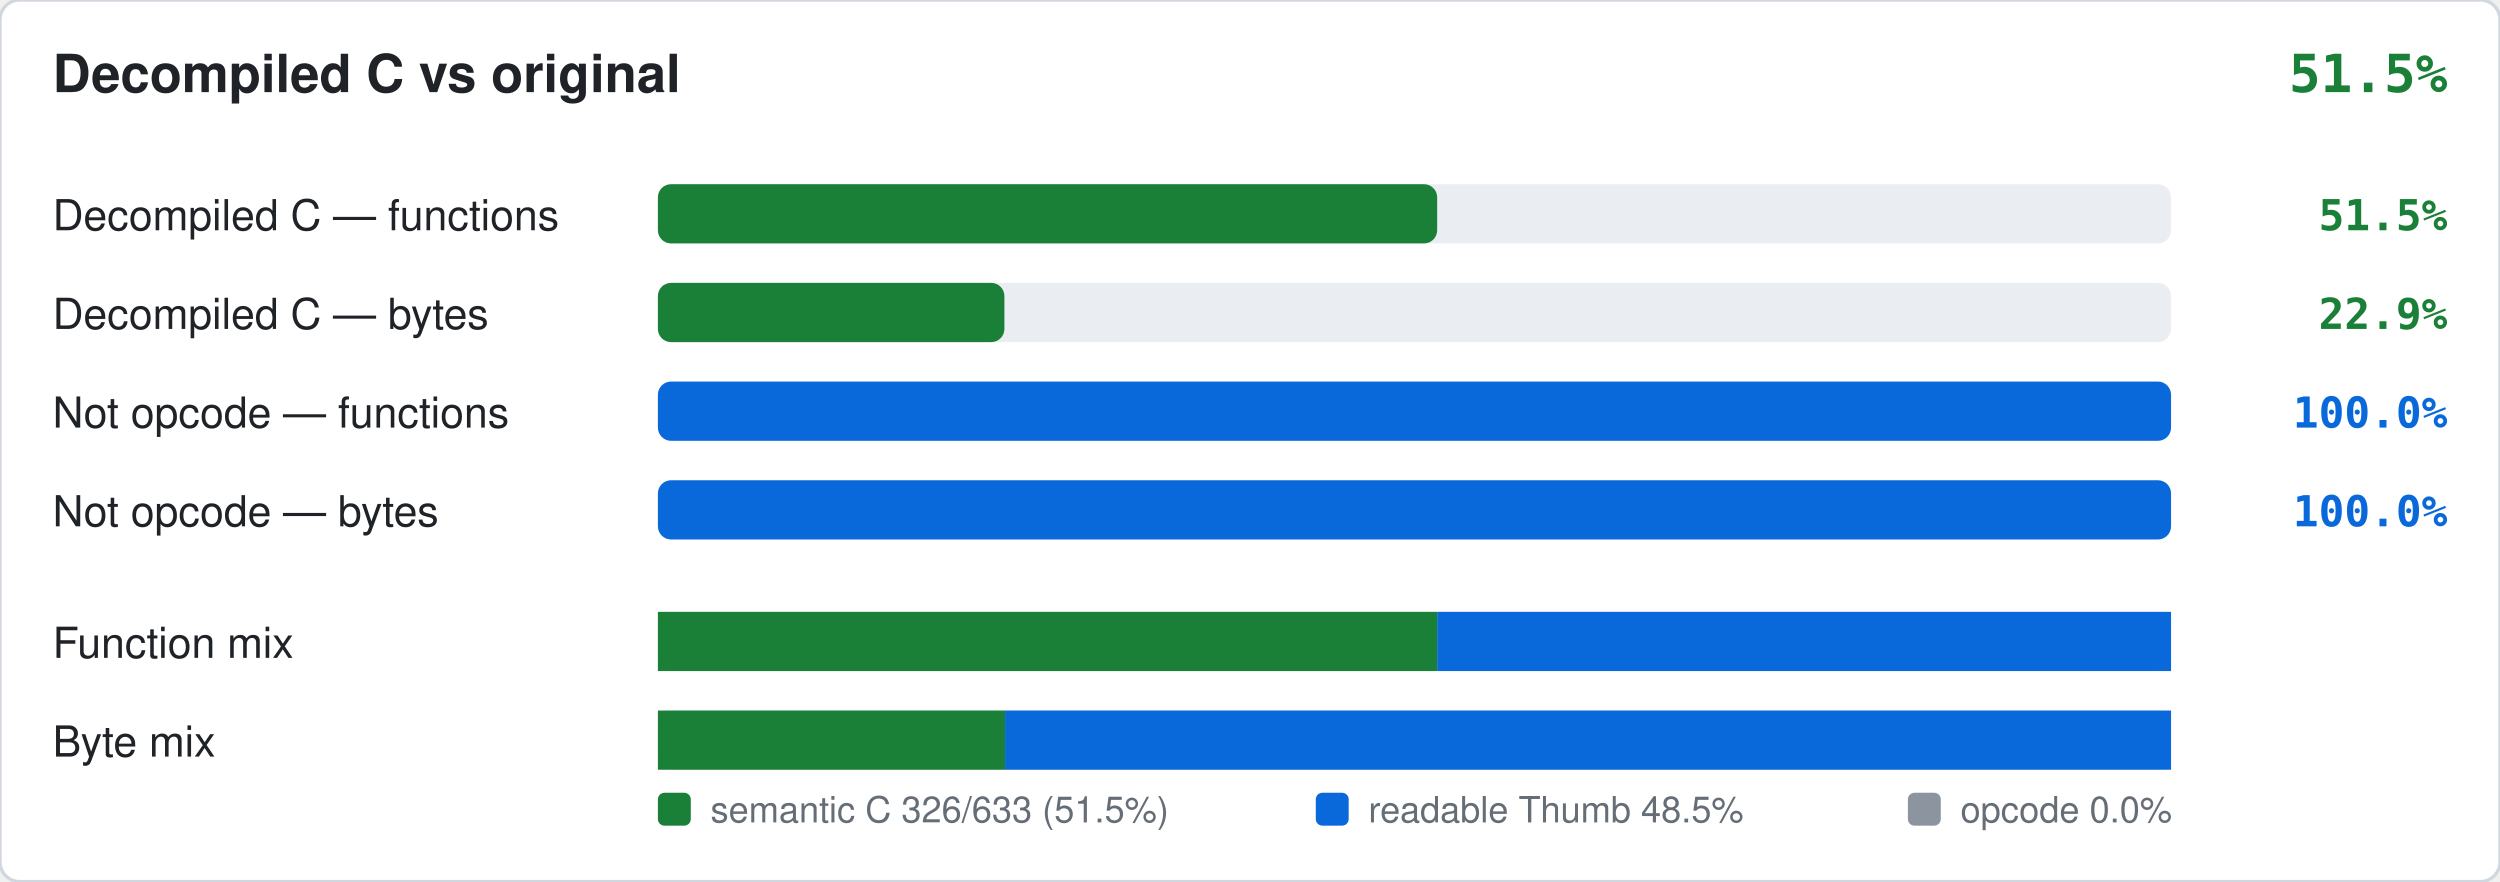
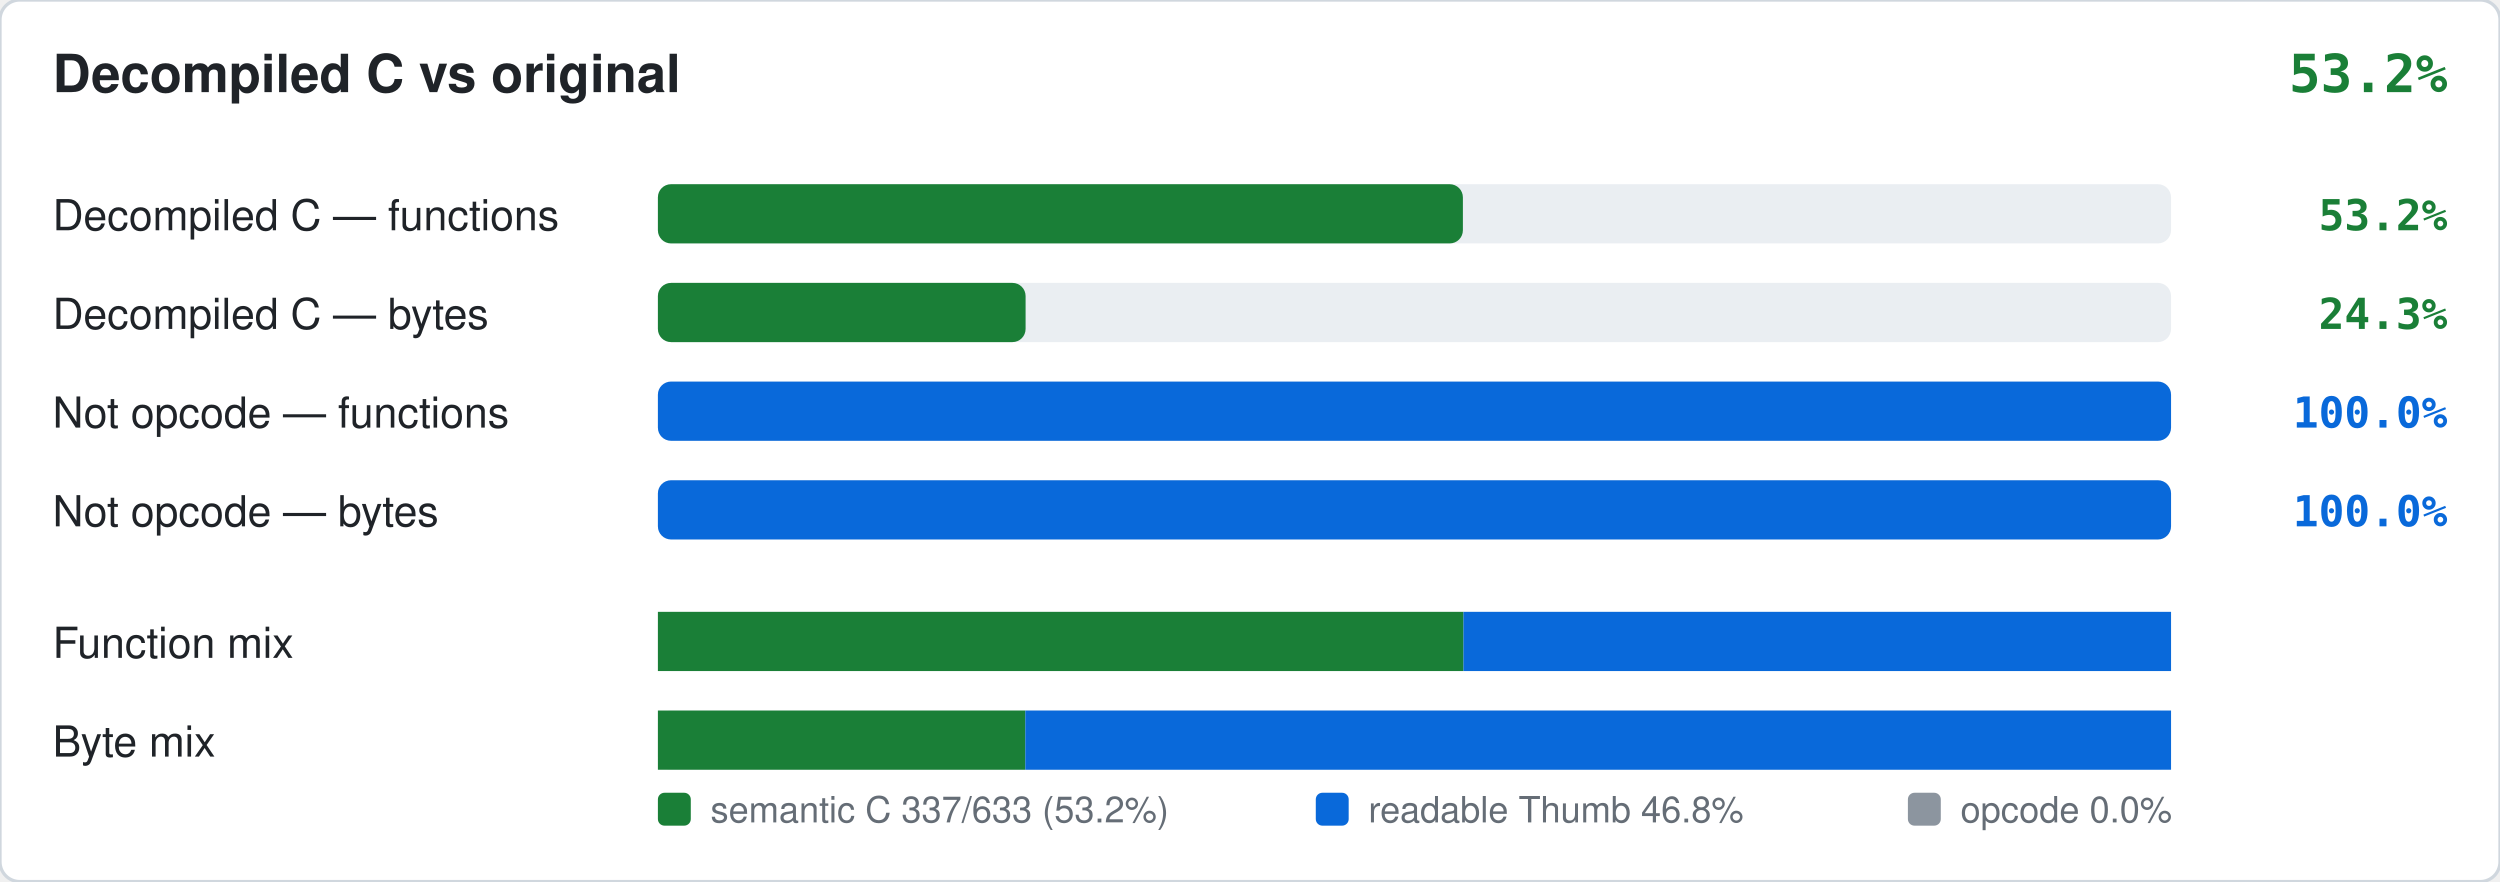
- <svg xmlns="http://www.w3.org/2000/svg" width="760" height="268" viewBox="0 0 760 268" role="img" aria-label="Decompiled C 51.5% functions, 22.9% bytes (326/633, 20,712/90,272)">
+ <svg xmlns="http://www.w3.org/2000/svg" width="760" height="268" viewBox="0 0 760 268" role="img" aria-label="Decompiled C 53.2% functions, 24.3% bytes (337/633, 21,920/90,272)">
  <rect width="760" height="268" rx="6" fill="#ffffff" stroke="#d0d7de" />
  <text x="16" y="28" font-family="-apple-system,BlinkMacSystemFont,Segoe UI,Helvetica,Arial,sans-serif" font-size="16" font-weight="600" fill="#1f2328">Decompiled C vs original</text>
-   <text x="744" y="28" text-anchor="end" font-family="ui-monospace,SFMono-Regular,Menlo,Consolas,monospace" font-size="16" font-weight="700" fill="#1a7f37">51.5%</text>
+   <text x="744" y="28" text-anchor="end" font-family="ui-monospace,SFMono-Regular,Menlo,Consolas,monospace" font-size="16" font-weight="700" fill="#1a7f37">53.2%</text>
  <text x="16" y="70" font-family="-apple-system,BlinkMacSystemFont,Segoe UI,Helvetica,Arial,sans-serif" font-size="13" fill="#1f2328">Decompiled C — functions</text>
  <rect x="200.00" y="56.00" width="460.00" height="18.00" rx="4" fill="#eaeef2" />
-   <rect x="200.00" y="56.00" width="236.90" height="18.00" rx="4" fill="#1a7f37" />
-   <text x="744" y="70" text-anchor="end" font-family="ui-monospace,SFMono-Regular,Menlo,Consolas,monospace" font-size="13" font-weight="700" fill="#1a7f37">51.5%</text>
+   <rect x="200.00" y="56.00" width="244.72" height="18.00" rx="4" fill="#1a7f37" />
+   <text x="744" y="70" text-anchor="end" font-family="ui-monospace,SFMono-Regular,Menlo,Consolas,monospace" font-size="13" font-weight="700" fill="#1a7f37">53.2%</text>
  <text x="16" y="100" font-family="-apple-system,BlinkMacSystemFont,Segoe UI,Helvetica,Arial,sans-serif" font-size="13" fill="#1f2328">Decompiled C — bytes</text>
  <rect x="200.00" y="86.00" width="460.00" height="18.00" rx="4" fill="#eaeef2" />
-   <rect x="200.00" y="86.00" width="105.34" height="18.00" rx="4" fill="#1a7f37" />
-   <text x="744" y="100" text-anchor="end" font-family="ui-monospace,SFMono-Regular,Menlo,Consolas,monospace" font-size="13" font-weight="700" fill="#1a7f37">22.9%</text>
+   <rect x="200.00" y="86.00" width="111.78" height="18.00" rx="4" fill="#1a7f37" />
+   <text x="744" y="100" text-anchor="end" font-family="ui-monospace,SFMono-Regular,Menlo,Consolas,monospace" font-size="13" font-weight="700" fill="#1a7f37">24.3%</text>
  <text x="16" y="130" font-family="-apple-system,BlinkMacSystemFont,Segoe UI,Helvetica,Arial,sans-serif" font-size="13" fill="#1f2328">Not opcode — functions</text>
  <rect x="200.00" y="116.00" width="460.00" height="18.00" rx="4" fill="#eaeef2" />
  <rect x="200.00" y="116.00" width="460.00" height="18.00" rx="4" fill="#0969da" />
  <text x="744" y="130" text-anchor="end" font-family="ui-monospace,SFMono-Regular,Menlo,Consolas,monospace" font-size="13" font-weight="700" fill="#0969da">100.0%</text>
  <text x="16" y="160" font-family="-apple-system,BlinkMacSystemFont,Segoe UI,Helvetica,Arial,sans-serif" font-size="13" fill="#1f2328">Not opcode — bytes</text>
  <rect x="200.00" y="146.00" width="460.00" height="18.00" rx="4" fill="#eaeef2" />
  <rect x="200.00" y="146.00" width="460.00" height="18.00" rx="4" fill="#0969da" />
  <text x="744" y="160" text-anchor="end" font-family="ui-monospace,SFMono-Regular,Menlo,Consolas,monospace" font-size="13" font-weight="700" fill="#0969da">100.0%</text>
  <text x="16" y="200" font-family="-apple-system,BlinkMacSystemFont,Segoe UI,Helvetica,Arial,sans-serif" font-size="13" fill="#1f2328">Function mix</text>
  <rect x="200.00" y="186.00" width="460.00" height="18.00" rx="4" fill="#eaeef2" />
-   <rect x="200.00" y="186.00" width="236.90" height="18.00" fill="#1a7f37" />
-   <rect x="436.90" y="186.00" width="223.10" height="18.00" fill="#0969da" />
+   <rect x="200.00" y="186.00" width="244.90" height="18.00" fill="#1a7f37" />
+   <rect x="444.90" y="186.00" width="215.10" height="18.00" fill="#0969da" />
  <text x="16" y="230" font-family="-apple-system,BlinkMacSystemFont,Segoe UI,Helvetica,Arial,sans-serif" font-size="13" fill="#1f2328">Byte mix</text>
  <rect x="200.00" y="216.00" width="460.00" height="18.00" rx="4" fill="#eaeef2" />
-   <rect x="200.00" y="216.00" width="105.54" height="18.00" fill="#1a7f37" />
-   <rect x="305.54" y="216.00" width="354.46" height="18.00" fill="#0969da" />
+   <rect x="200.00" y="216.00" width="111.70" height="18.00" fill="#1a7f37" />
+   <rect x="311.70" y="216.00" width="348.30" height="18.00" fill="#0969da" />
  <rect x="200" y="241" width="10" height="10" rx="2" fill="#1a7f37" />
-   <text x="216" y="250" font-family="-apple-system,BlinkMacSystemFont,Segoe UI,Helvetica,Arial,sans-serif" font-size="11" fill="#656d76">semantic C 326/633 (51.5%)</text>
+   <text x="216" y="250" font-family="-apple-system,BlinkMacSystemFont,Segoe UI,Helvetica,Arial,sans-serif" font-size="11" fill="#656d76">semantic C 337/633 (53.2%)</text>
  <rect x="400" y="241" width="10" height="10" rx="2" fill="#0969da" />
-   <text x="416" y="250" font-family="-apple-system,BlinkMacSystemFont,Segoe UI,Helvetica,Arial,sans-serif" font-size="11" fill="#656d76">readable Thumb 48.5%</text>
+   <text x="416" y="250" font-family="-apple-system,BlinkMacSystemFont,Segoe UI,Helvetica,Arial,sans-serif" font-size="11" fill="#656d76">readable Thumb 46.8%</text>
  <rect x="580" y="241" width="10" height="10" rx="2" fill="#8c959f" />
  <text x="596" y="250" font-family="-apple-system,BlinkMacSystemFont,Segoe UI,Helvetica,Arial,sans-serif" font-size="11" fill="#656d76">opcode 0.0%</text>
</svg>
